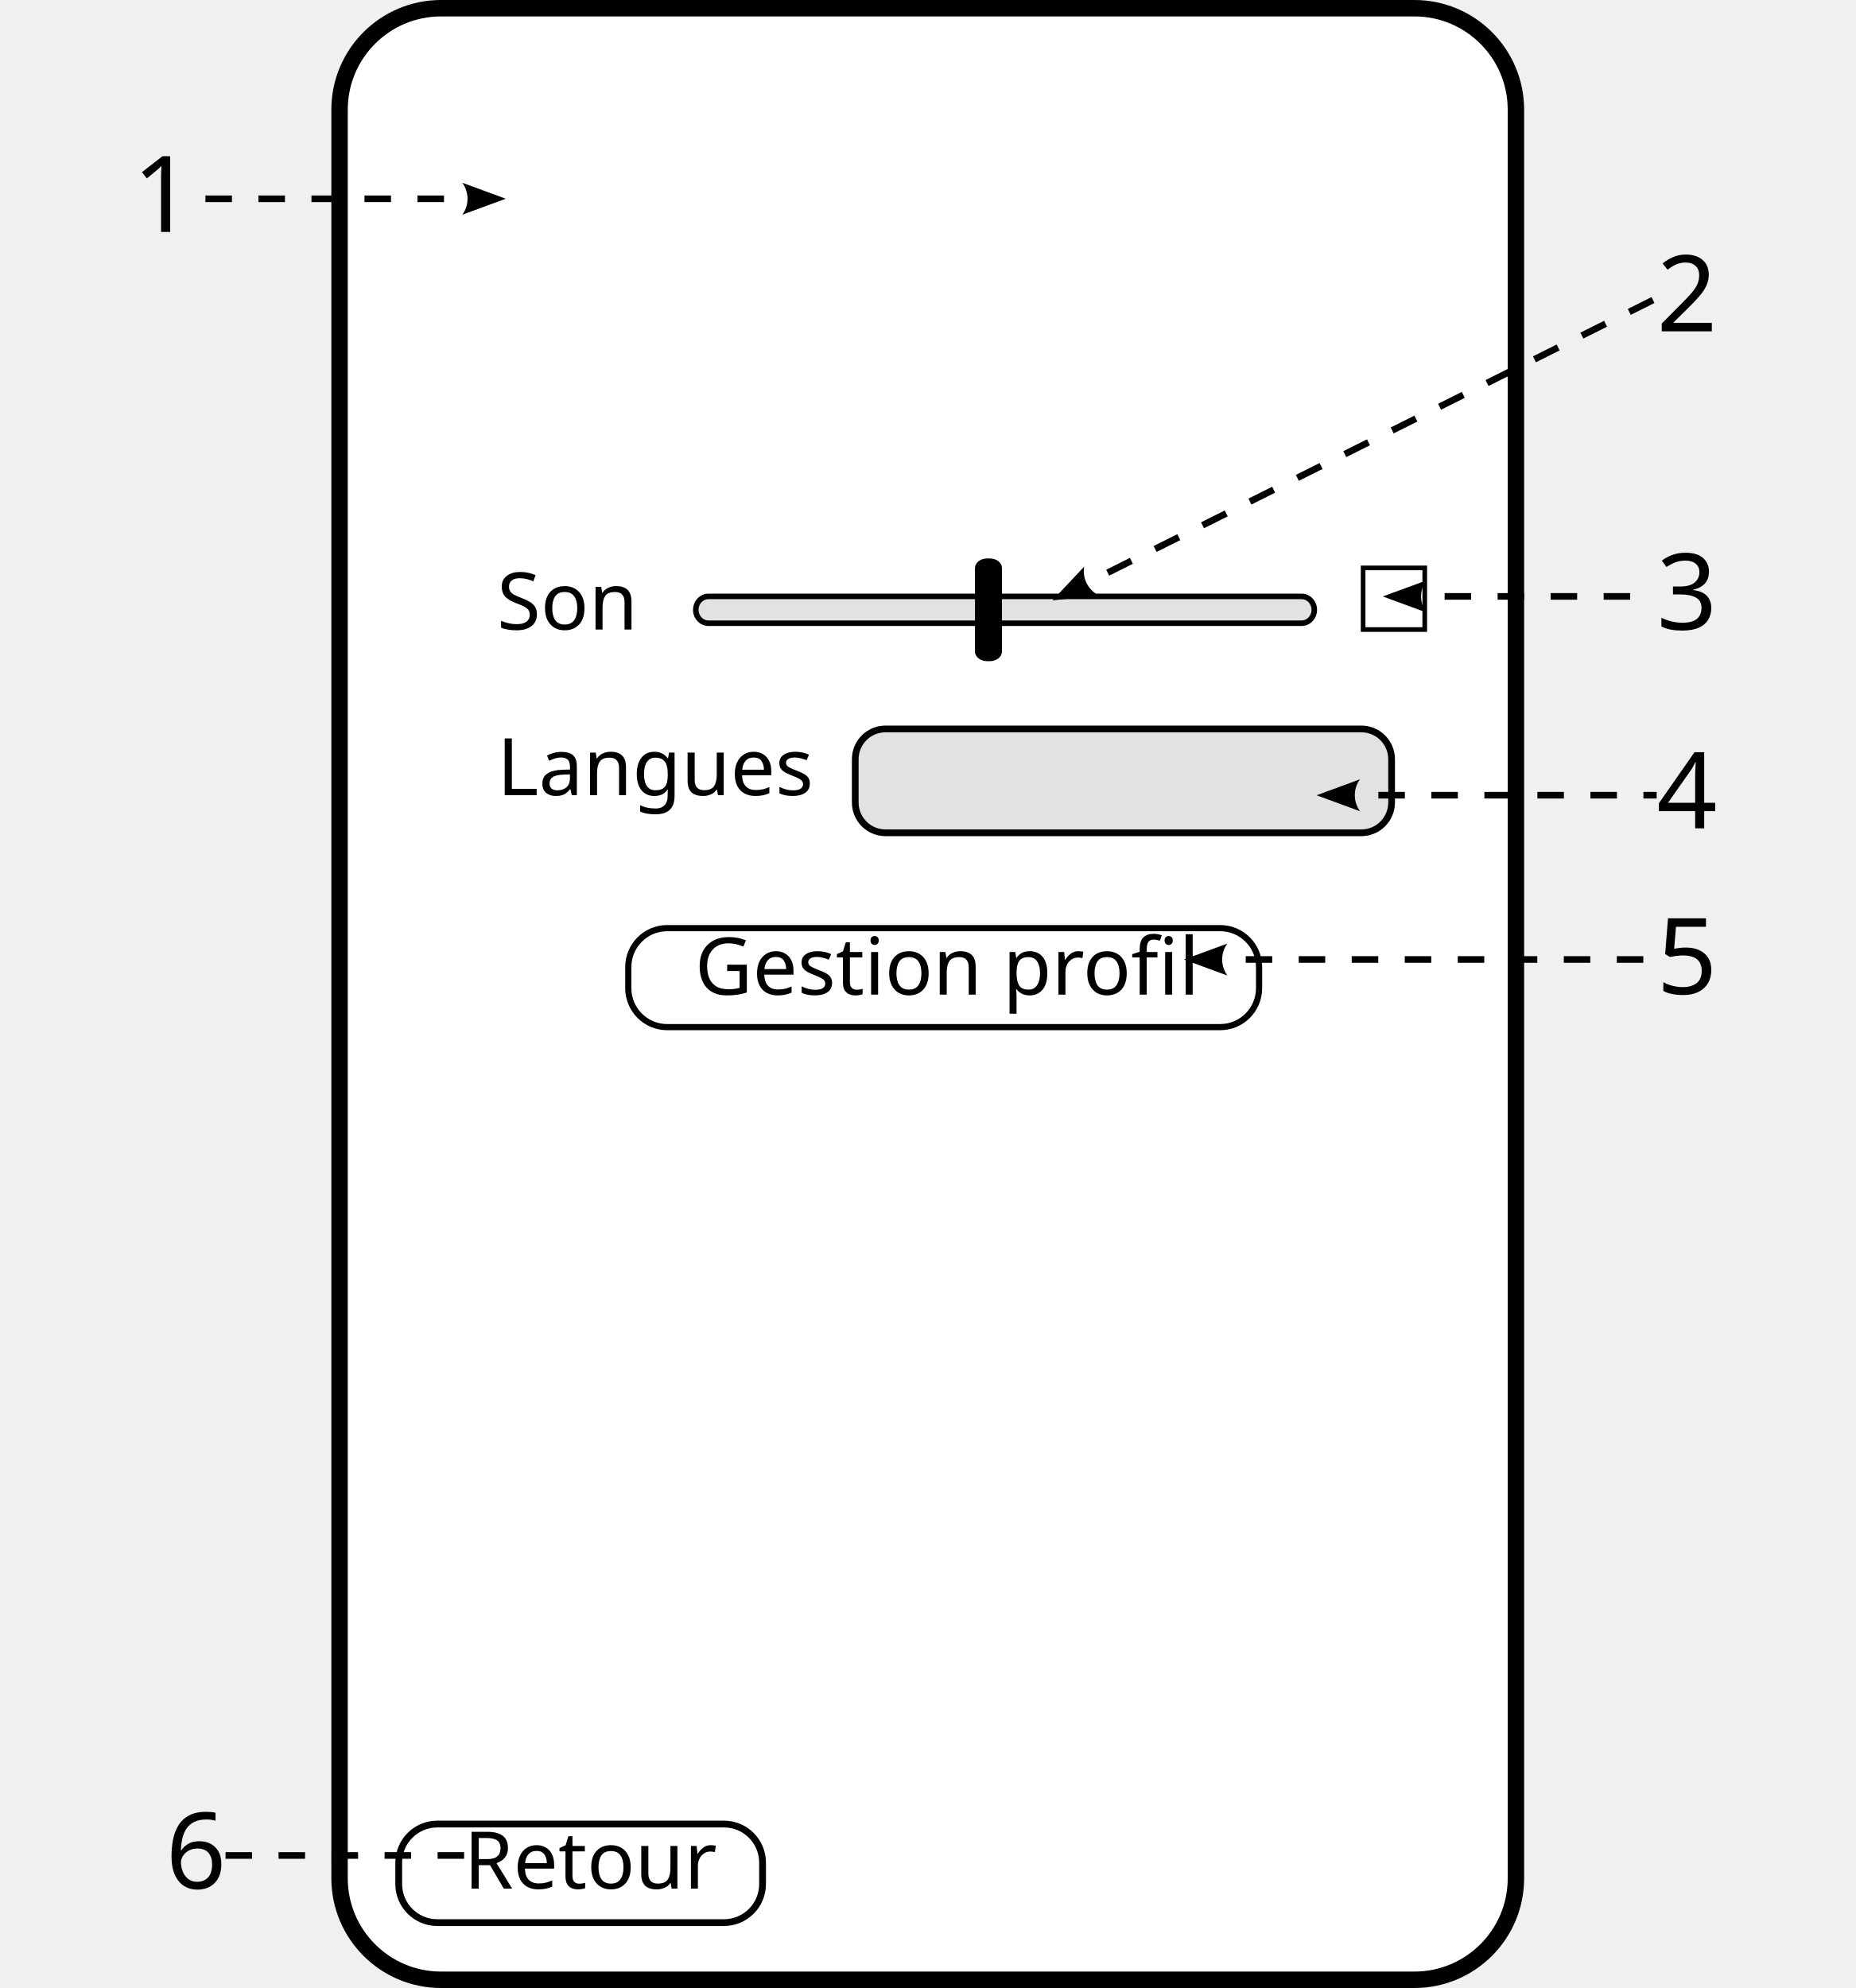
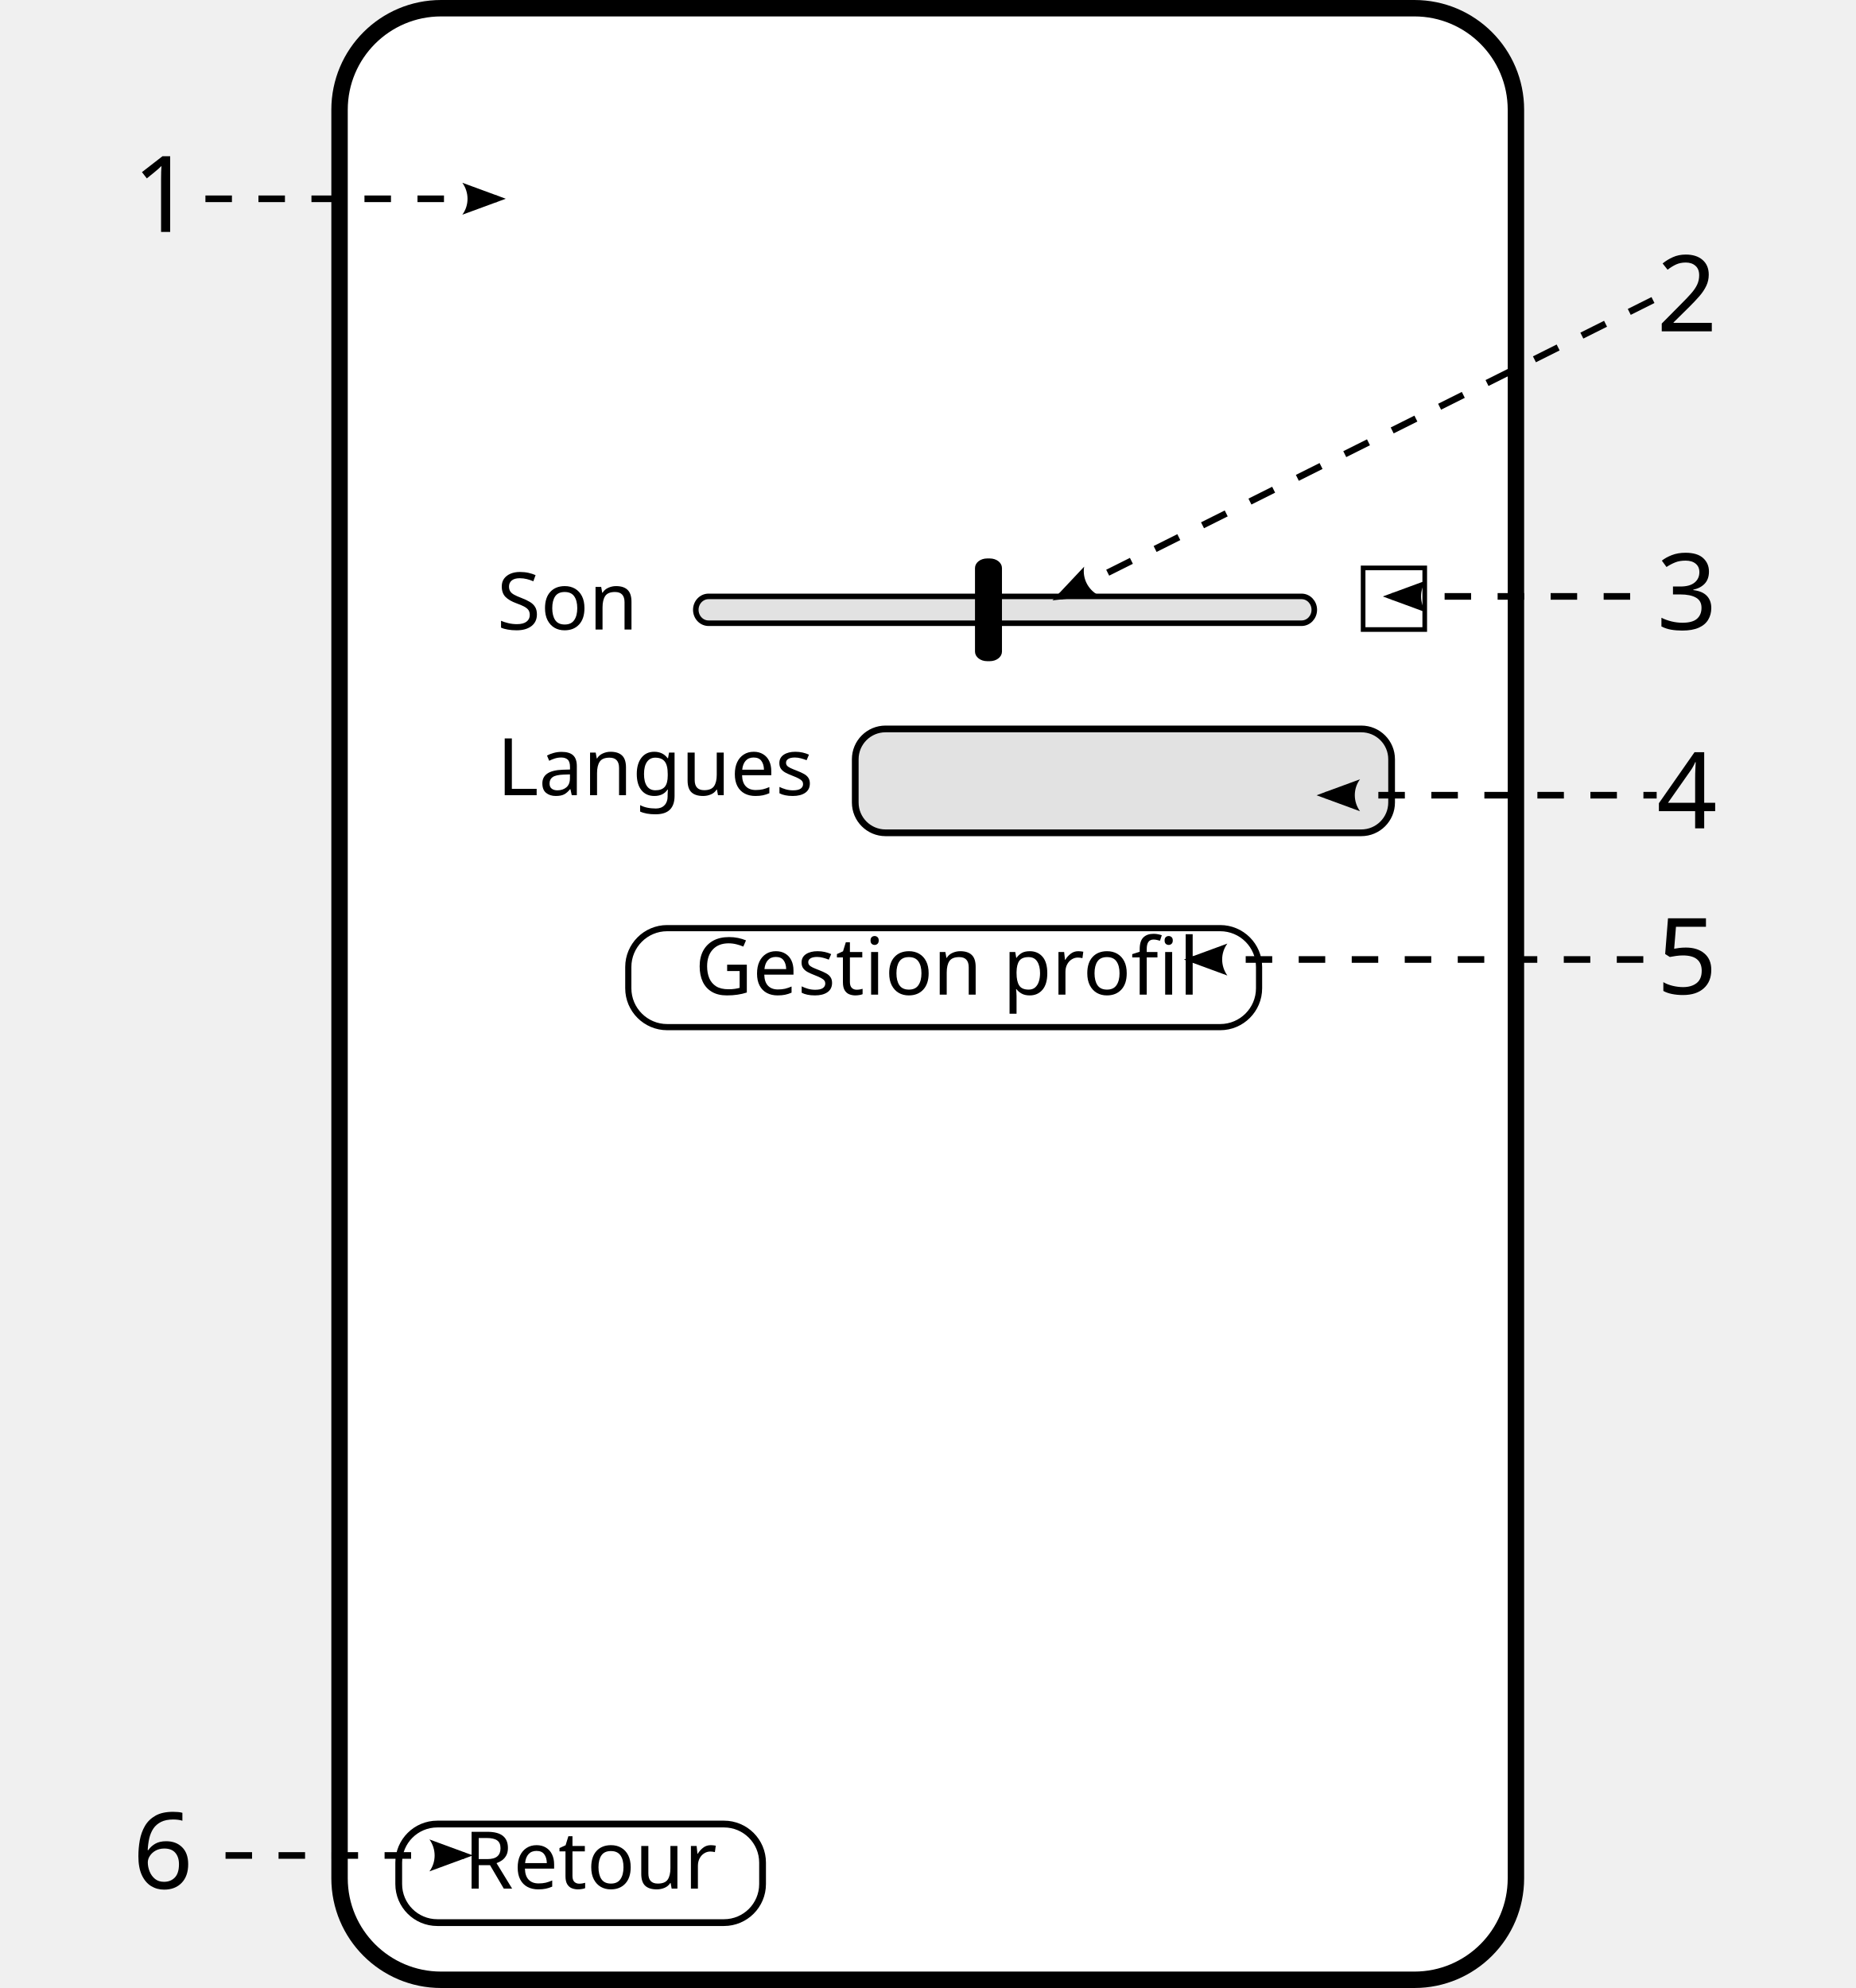
<svg xmlns="http://www.w3.org/2000/svg" version="1.0" width="560" height="600" id="svg2">
  <defs id="defs4">
    <marker refX="0" refY="0" orient="auto" id="Arrow2Mstart" style="overflow:visible">
      <path d="M 8.719,4.034 L -2.207,0.016 L 8.719,-4.002 C 6.973,-1.63 6.983,1.616 8.719,4.034 L 8.719,4.034 L 8.719,4.034 z" transform="scale(0.6,0.6)" id="path5217" style="font-size:12px;fill-rule:evenodd;stroke-width:0.625;stroke-linejoin:round" />
    </marker>
  </defs>
  <g transform="translate(0,147.9998)" id="layer1">
    <rect width="355.044" height="595.044" ry="30.646" x="102.478" y="-145.522" id="rect2385" style="fill:#ffffff;fill-opacity:1;fill-rule:evenodd;stroke:#000000;stroke-width:4.956;stroke-linecap:butt;stroke-linejoin:miter;stroke-miterlimit:4;stroke-dasharray:none;stroke-opacity:1" />
    <text x="564.856" y="296.632" id="text8275" xml:space="preserve" style="font-size:32px;font-style:normal;font-variant:normal;font-weight:normal;font-stretch:normal;line-height:125%;letter-spacing:0px;word-spacing:0px;fill:#000000;fill-opacity:1;stroke:none;font-family:Utopia;-inkscape-font-specification:Utopia">
      <tspan x="564.856" y="296.632" id="tspan8277" />
    </text>
    <rect width="186.667" height="8.095" rx="3.84" ry="4.048" x="210" y="32" id="rect2384" style="fill:#000000;fill-opacity:0.116;fill-rule:evenodd;stroke:#000000;stroke-width:1.674;stroke-linecap:butt;stroke-linejoin:miter;stroke-miterlimit:4;stroke-dasharray:none;stroke-opacity:1" />
    <rect width="190.375" height="29.877" ry="11.737" x="189.625" y="132.123" id="rect2408" style="fill:#ffffff;fill-opacity:1;fill-rule:evenodd;stroke:#000000;stroke-width:1.861;stroke-linecap:butt;stroke-linejoin:miter;stroke-miterlimit:4;stroke-dasharray:none;stroke-opacity:1" />
    <rect width="109.811" height="29.746" ry="11.64" x="120.338" y="402.519" id="rect2410" style="fill:#ffffff;fill-opacity:1;fill-rule:evenodd;stroke:#000000;stroke-width:2.047;stroke-linecap:butt;stroke-linejoin:miter;stroke-miterlimit:4;stroke-dasharray:none;stroke-opacity:1" />
    <rect width="7.519" height="30.377" rx="3.342" ry="2.581" x="294.574" y="20.86" id="rect3188" style="fill:#000000;fill-opacity:1;fill-rule:evenodd;stroke:#000000;stroke-width:0.623px;stroke-linecap:butt;stroke-linejoin:miter;stroke-opacity:1" />
    <rect width="18.598" height="18.598" rx="0" ry="0" x="411.402" y="23.402" id="rect3190" style="fill:#ffffff;fill-opacity:1;fill-rule:evenodd;stroke:#000000;stroke-width:1.402;stroke-linecap:butt;stroke-linejoin:miter;stroke-miterlimit:4;stroke-dasharray:none;stroke-opacity:1" />
    <text x="150" y="42" id="text3192" xml:space="preserve" style="font-size:24px;font-style:normal;font-variant:normal;font-weight:normal;font-stretch:normal;fill:#000000;fill-opacity:1;stroke:none;font-family:Utopia;-inkscape-font-specification:Utopia">
      <tspan x="150" y="42" id="tspan3194">Son</tspan>
    </text>
    <rect width="161.876" height="31.35" ry="9.144" x="258.124" y="72" id="rect3196" style="fill:#000000;fill-opacity:0.116;fill-rule:evenodd;stroke:#000000;stroke-width:2.028;stroke-linecap:butt;stroke-linejoin:miter;stroke-miterlimit:4;stroke-dasharray:none;stroke-opacity:1" />
    <text x="150" y="92" id="text3198" xml:space="preserve" style="font-size:24px;font-style:normal;font-variant:normal;font-weight:normal;font-stretch:normal;fill:#000000;fill-opacity:1;stroke:none;font-family:Utopia;-inkscape-font-specification:Utopia">
      <tspan x="150" y="92" id="tspan3200">Langues</tspan>
    </text>
    <text x="209.694" y="152.193" id="text3202" xml:space="preserve" style="font-size:24px;font-style:normal;font-variant:normal;font-weight:normal;font-stretch:normal;fill:#000000;fill-opacity:1;stroke:none;font-family:Utopia;-inkscape-font-specification:Utopia">
      <tspan x="209.694" y="152.193" id="tspan3204">Gestion profil</tspan>
    </text>
    <text x="140" y="422" id="text3206" xml:space="preserve" style="font-size:24px;font-style:normal;font-variant:normal;font-weight:normal;font-stretch:normal;fill:#000000;fill-opacity:1;stroke:none;font-family:Utopia;-inkscape-font-specification:Utopia">
      <tspan x="140" y="422" id="tspan3208">Retour</tspan>
    </text>
    <text x="40" y="-78" id="text2404" xml:space="preserve" style="font-size:32px;font-style:normal;font-variant:normal;font-weight:normal;font-stretch:normal;fill:#000000;fill-opacity:1;stroke:none;font-family:Utopia;-inkscape-font-specification:Utopia">
      <tspan x="40" y="-78" id="tspan2406">1</tspan>
    </text>
    <text x="500" y="-48" id="text2408" xml:space="preserve" style="font-size:32px;font-style:normal;font-variant:normal;font-weight:normal;font-stretch:normal;fill:#000000;fill-opacity:1;stroke:none;font-family:Utopia;-inkscape-font-specification:Utopia">
      <tspan x="500" y="-48" id="tspan2410">2</tspan>
    </text>
    <text x="500" y="42" id="text2412" xml:space="preserve" style="font-size:32px;font-style:normal;font-variant:normal;font-weight:normal;font-stretch:normal;fill:#000000;fill-opacity:1;stroke:none;font-family:Utopia;-inkscape-font-specification:Utopia">
      <tspan x="500" y="42" id="tspan2414">3</tspan>
    </text>
    <text x="500" y="102" id="text2416" xml:space="preserve" style="font-size:32px;font-style:normal;font-variant:normal;font-weight:normal;font-stretch:normal;fill:#000000;fill-opacity:1;stroke:none;font-family:Utopia;-inkscape-font-specification:Utopia">
      <tspan x="500" y="102" id="tspan2418">4</tspan>
    </text>
    <text x="500" y="152" id="text2420" xml:space="preserve" style="font-size:32px;font-style:normal;font-variant:normal;font-weight:normal;font-stretch:normal;fill:#000000;fill-opacity:1;stroke:none;font-family:Utopia;-inkscape-font-specification:Utopia">
      <tspan x="500" y="152" id="tspan2422">5</tspan>
    </text>
-     <text x="50" y="422" id="text2424" xml:space="preserve" style="font-size:32px;font-style:normal;font-variant:normal;font-weight:normal;font-stretch:normal;fill:#000000;fill-opacity:1;stroke:none;font-family:Utopia;-inkscape-font-specification:Utopia">
-       <tspan x="50" y="422" id="tspan2426">6</tspan>
+     <text x="40" y="422" id="text2424" xml:space="preserve" style="font-size:32px;font-style:normal;font-variant:normal;font-weight:normal;font-stretch:normal;fill:#000000;fill-opacity:1;stroke:none;font-family:Utopia;-inkscape-font-specification:Utopia">
+       <tspan x="40" y="422" id="tspan2426">6</tspan>
    </text>
    <path style="fill:none;fill-rule:evenodd;stroke:#000000;stroke-width:2;stroke-linecap:butt;stroke-linejoin:miter;stroke-opacity:1;stroke-miterlimit:4;stroke-dasharray:8, 8;stroke-dashoffset:0;marker-start:url(#Arrow2Mstart)" d="M 150,60 L 60,60" id="path2419" transform="translate(0,-147.9998)" />
    <path style="fill:none;fill-rule:evenodd;stroke:#000000;stroke-width:2;stroke-linecap:butt;stroke-linejoin:miter;stroke-opacity:1;stroke-miterlimit:4;stroke-dasharray:8, 8;stroke-dashoffset:0;marker-start:url(#Arrow2Mstart)" d="M 420,180 L 500,180" id="path2421" transform="translate(0,-147.9998)" />
    <path style="fill:none;fill-rule:evenodd;stroke:#000000;stroke-width:2;stroke-linecap:butt;stroke-linejoin:miter;stroke-opacity:1;stroke-miterlimit:4;stroke-dasharray:8,8;stroke-dashoffset:0;marker-start:url(#Arrow2Mstart)" d="M 400,240 L 500,240" id="path2423" transform="translate(0,-147.9998)" />
    <path style="fill:none;fill-rule:evenodd;stroke:#000000;stroke-width:2;stroke-linecap:butt;stroke-linejoin:miter;stroke-opacity:1;stroke-miterlimit:4;stroke-dasharray:8,8;marker-start:url(#Arrow2Mstart);stroke-dashoffset:0" d="M 359.967,141.584 L 499.967,141.584" id="path2425" />
-     <path style="fill:none;fill-rule:evenodd;stroke:#000000;stroke-width:2;stroke-linecap:butt;stroke-linejoin:miter;stroke-opacity:1;stroke-miterlimit:4;stroke-dasharray:8,8;stroke-dashoffset:0" d="M 140.071,412 L 60.071,412" id="path2427" />
+     <path style="fill:none;fill-rule:evenodd;stroke:#000000;stroke-width:2;stroke-linecap:butt;stroke-linejoin:miter;stroke-opacity:1;stroke-miterlimit:4;stroke-dasharray:8, 8;stroke-dashoffset:0;marker-start:url(#Arrow2Mstart)" d="M 140.071,412 L 60.071,412" id="path2427" />
    <path style="fill:none;fill-rule:evenodd;stroke:#000000;stroke-width:2;stroke-linecap:butt;stroke-linejoin:miter;stroke-opacity:1;stroke-miterlimit:4;stroke-dasharray:8, 8;stroke-dashoffset:0;marker-start:url(#Arrow2Mstart)" d="M 320,180 L 500,90" id="path2429" transform="translate(0,-147.9998)" />
  </g>
</svg>
